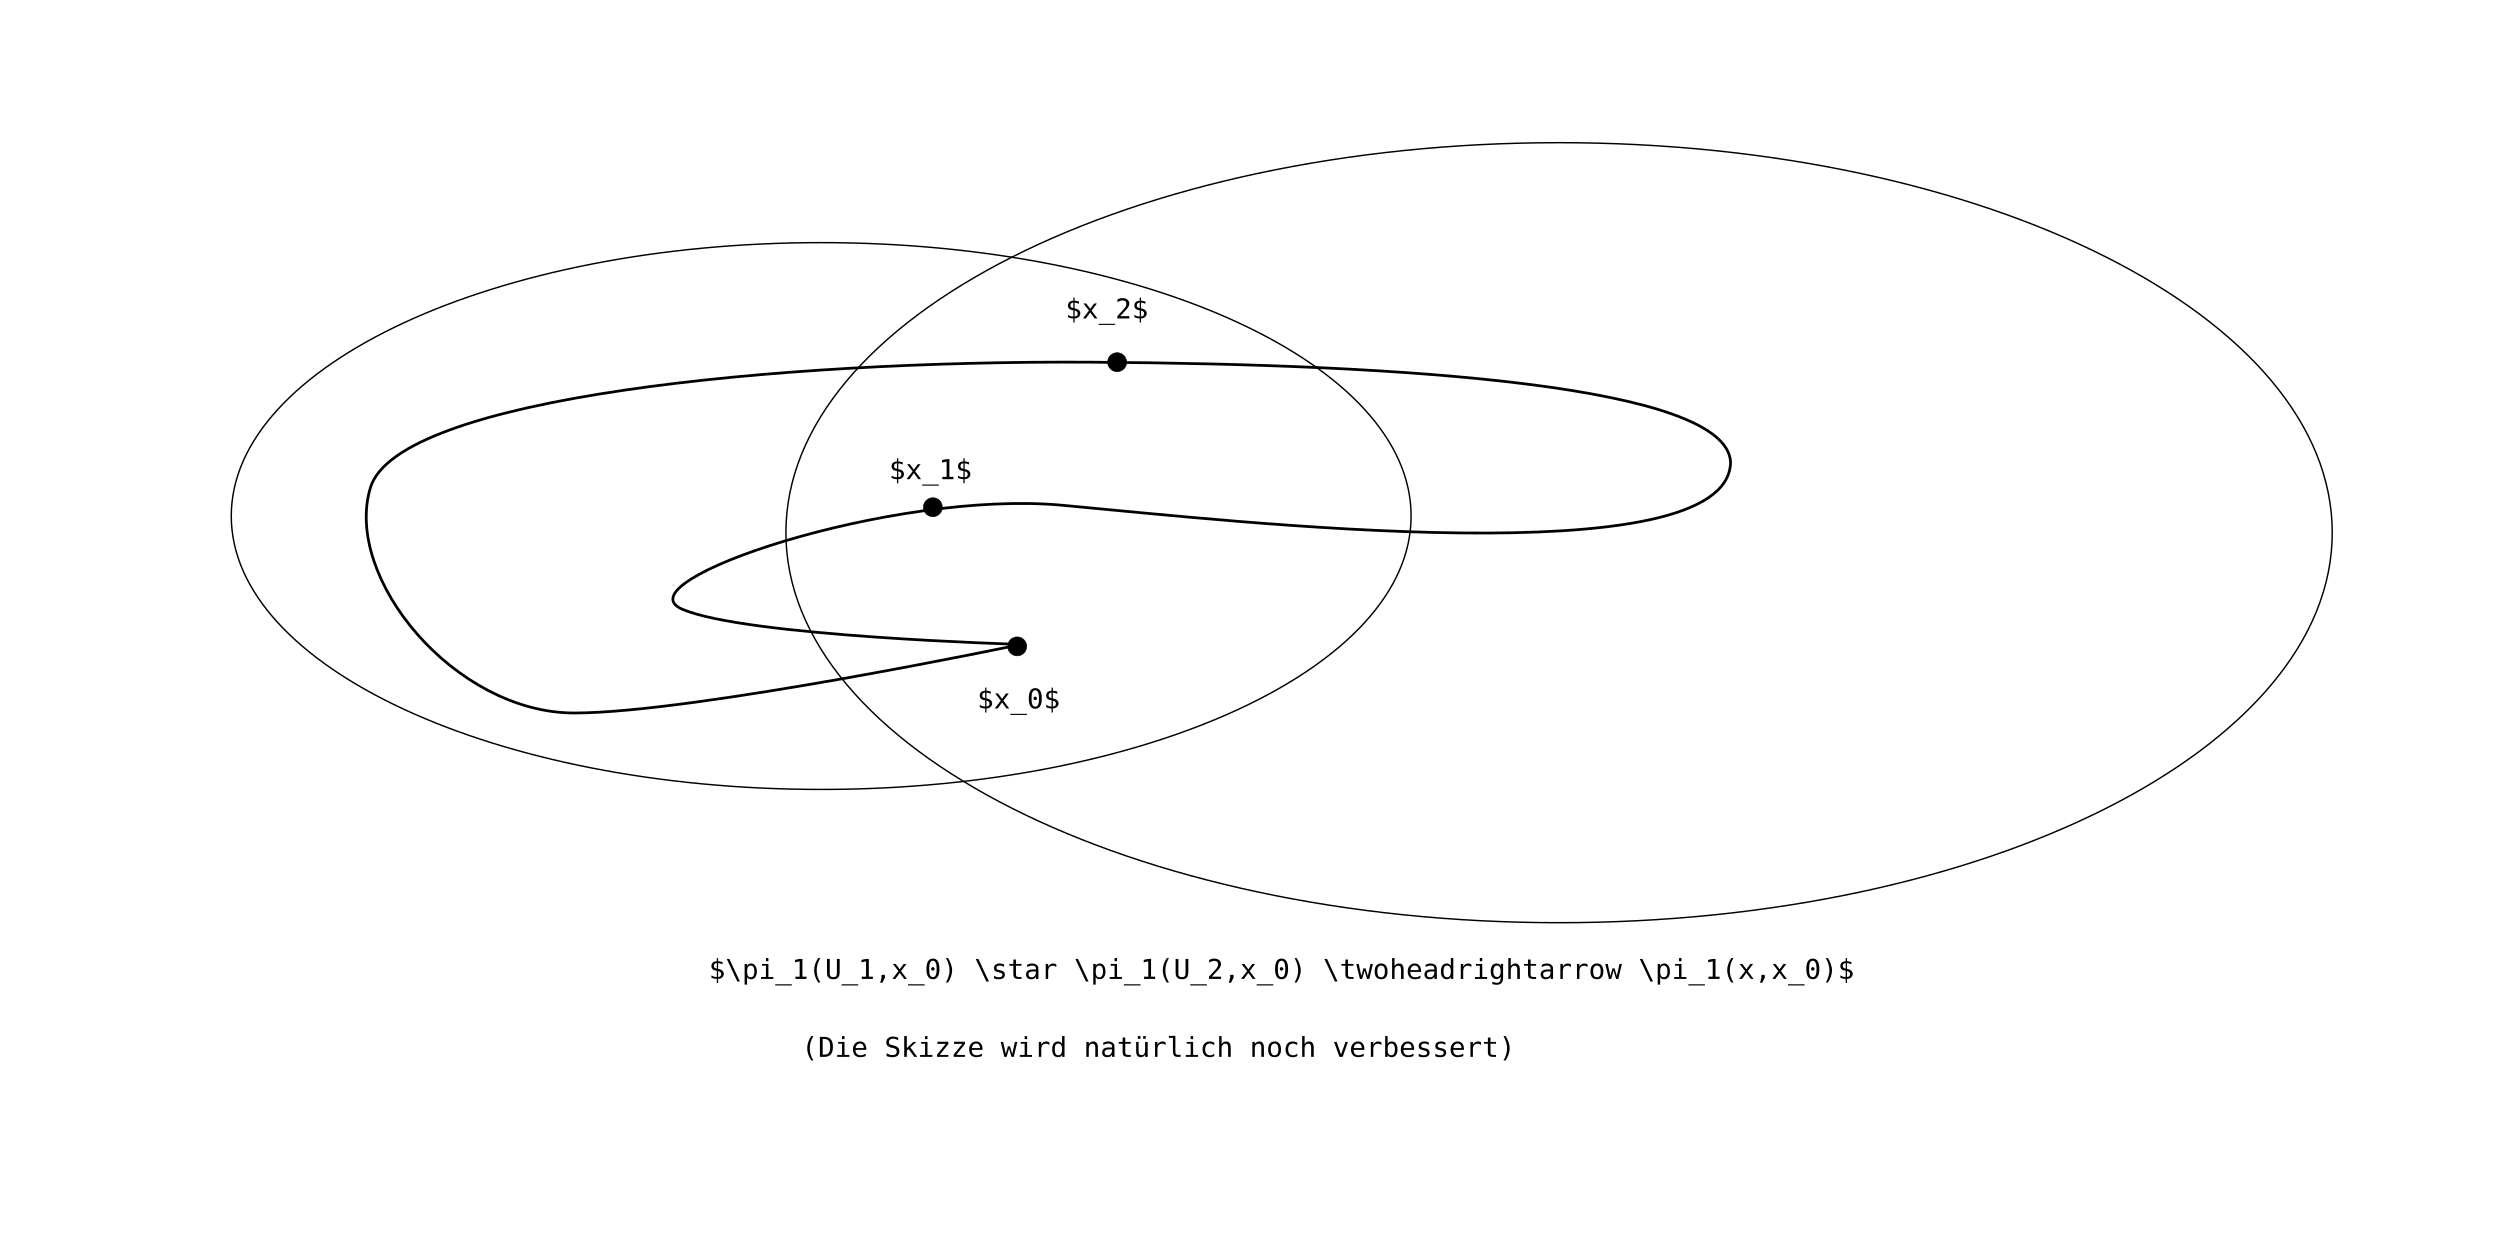
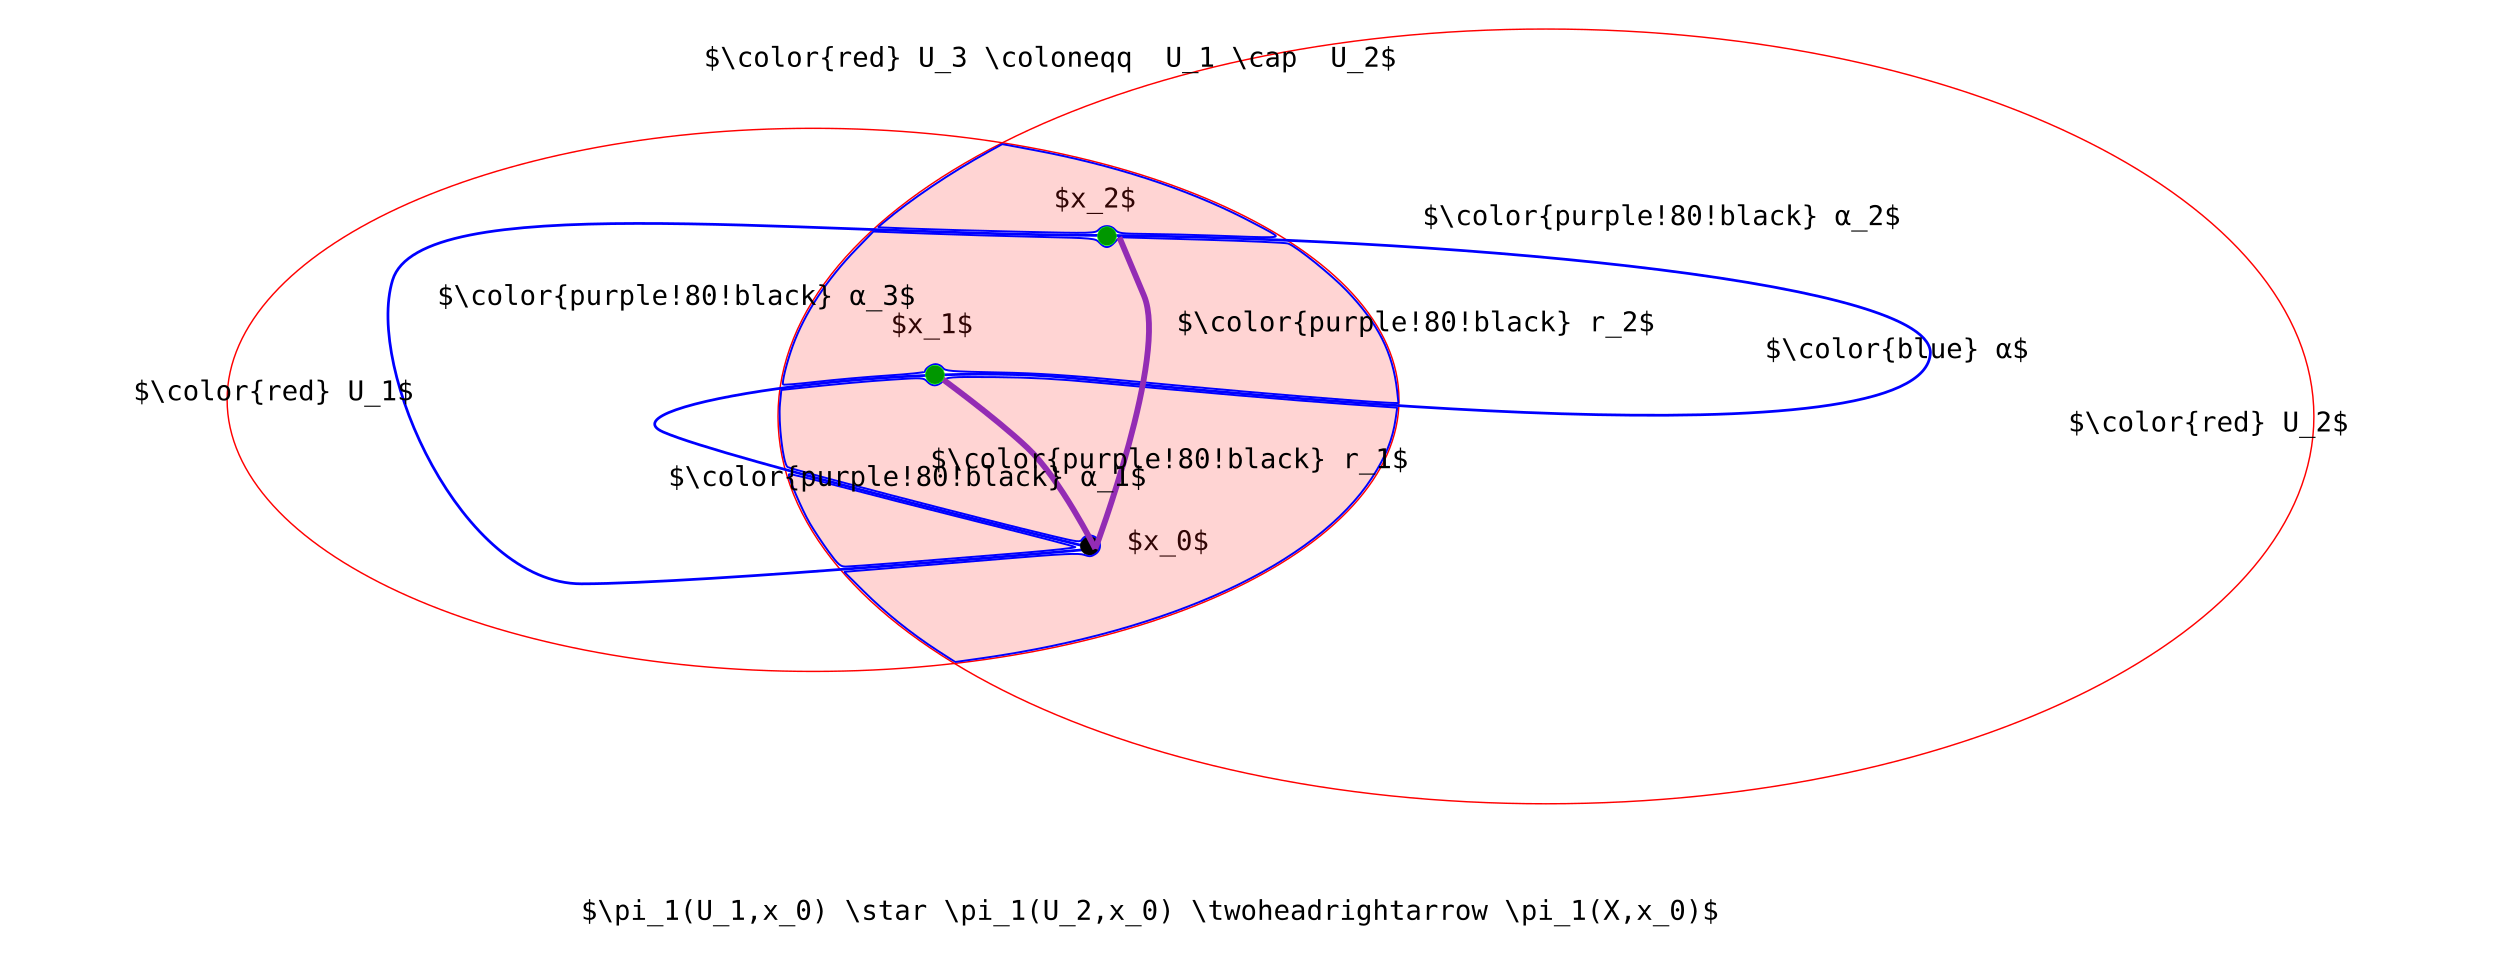
- <svg xmlns="http://www.w3.org/2000/svg" width="240mm" height="120mm" viewBox="0 0 240 120" version="1.1" id="svg8">
+ <svg xmlns="http://www.w3.org/2000/svg" width="241.634mm" height="92.363mm" viewBox="0 0 241.634 92.363" version="1.1" id="svg8">
  <defs id="defs2">
-     <marker markerWidth="0.911" markerHeight="1.690" refX="0" refY="0" orient="auto-start-reverse" id="marker-arrow-0.5308">
+     <marker markerWidth="0.911" markerHeight="1.69" refX="0" refY="0" orient="auto-start-reverse" id="marker-arrow-0.5308">
      <g id="g80" transform="scale(2.153529)">
        <path id="path78" style="fill:none;stroke:#000000;stroke-width:0.6;stroke-linecap:round;stroke-linejoin:round;stroke-miterlimit:10;stroke-dasharray:none;stroke-opacity:1" d="M -1.554,2.072 C -1.425,1.295 0,0.13 0.389,0 0,-0.13 -1.425,-1.295 -1.554,-2.072" />
      </g>
    </marker>
  </defs>
-   <g id="layer1" transform="translate(0,-177)">
-     <ellipse style="opacity:1;vector-effect:none;fill:none;fill-opacity:1;stroke:#000000;stroke-width:0.14;stroke-linecap:round;stroke-linejoin:bevel;stroke-miterlimit:4;stroke-dasharray:none;stroke-dashoffset:0;stroke-opacity:1;marker-start:none;marker-end:none" id="path8" cx="78.834" cy="226.539" rx="56.632" ry="26.247" />
-     <ellipse style="opacity:1;vector-effect:none;fill:none;fill-opacity:1;stroke:#000000;stroke-width:0.14;stroke-linecap:round;stroke-linejoin:bevel;stroke-miterlimit:4;stroke-dasharray:none;stroke-dashoffset:0;stroke-opacity:1;marker-start:none;marker-end:none" id="path12" cx="149.671" cy="228.138" rx="74.224" ry="37.441" />
-     <ellipse style="opacity:1;vector-effect:none;fill:#000000;fill-opacity:1;stroke:#000000;stroke-width:0.061;stroke-linecap:round;stroke-linejoin:round;stroke-miterlimit:4;stroke-dasharray:none;stroke-dashoffset:0;stroke-opacity:1;marker-start:none;marker-end:none" id="path45" cx="97.648" cy="239.051" rx="0.908" ry="0.908" />
-     <text id="text22" xml:space="preserve" style="font-size:2.646px;font-family:monospace;-inkscape-font-specification:'monospace, Normal';fill:#000000;fill-opacity:1;stroke:none;stroke-width:0.265" y="245.012" x="93.808">
-       <tspan id="tspan20" x="93.808" y="245.012" style="stroke-width:0.265">$x_0$</tspan>
+   <g id="layer1" transform="translate(-0.2496607,-187.8906)">
+     <ellipse style="opacity:1;vector-effect:none;fill:none;fill-opacity:1;stroke:#ff0000;stroke-width:0.14;stroke-linecap:round;stroke-linejoin:bevel;stroke-miterlimit:4;stroke-dasharray:none;stroke-dashoffset:0;stroke-opacity:1;marker-start:none;marker-end:none" id="path8" cx="78.834" cy="226.539" rx="56.632" ry="26.247" />
+     <ellipse style="opacity:1;vector-effect:none;fill:none;fill-opacity:1;stroke:#ff0000;stroke-width:0.14;stroke-linecap:round;stroke-linejoin:bevel;stroke-miterlimit:4;stroke-dasharray:none;stroke-dashoffset:0;stroke-opacity:1;marker-start:none;marker-end:none" id="path12" cx="149.671" cy="228.138" rx="74.224" ry="37.441" />
+     <text id="text22" xml:space="preserve" style="font-size:2.646px;font-family:monospace;-inkscape-font-specification:'monospace, Normal';fill:#000000;fill-opacity:1;stroke:none;stroke-width:0.265" y="241.061" x="109.131">
+       <tspan id="tspan20" x="109.131" y="241.061" style="stroke-width:0.265">$x_0$</tspan>
    </text>
-     <path style="fill:none;stroke:#000000;stroke-width:0.265px;stroke-linecap:butt;stroke-linejoin:miter;stroke-opacity:1" d="m 98.025,238.863 c 0,0 -26.529,-0.753 -32.549,-3.387 -6.021,-2.634 20.132,-11.477 36.501,-9.972 16.369,1.505 63.97,6.961 64.158,-4.139 -0.376,-7.338 -31.044,-9.407 -61.336,-9.595 -30.292,-0.188 -66.604,3.387 -69.238,12.041 -2.634,8.655 8.09,21.637 19.567,21.637 11.477,0 42.898,-6.585 42.898,-6.585 z" id="path34" />
-     <ellipse style="opacity:1;vector-effect:none;fill:#000000;fill-opacity:1;stroke:#000000;stroke-width:0.061;stroke-linecap:round;stroke-linejoin:round;stroke-miterlimit:4;stroke-dasharray:none;stroke-dashoffset:0;stroke-opacity:1;marker-start:none;marker-end:none" id="path45-3" cx="89.558" cy="225.692" rx="0.908" ry="0.908" />
-     <ellipse style="opacity:1;vector-effect:none;fill:#000000;fill-opacity:1;stroke:#000000;stroke-width:0.061;stroke-linecap:round;stroke-linejoin:round;stroke-miterlimit:4;stroke-dasharray:none;stroke-dashoffset:0;stroke-opacity:1;marker-start:none;marker-end:none" id="path45-6" cx="107.244" cy="211.769" rx="0.908" ry="0.908" />
-     <text id="text50" xml:space="preserve" style="font-size:2.646px;font-family:monospace;-inkscape-font-specification:'monospace, Normal';fill:#000000;fill-opacity:1;stroke:none;stroke-width:0.265" y="207.571" x="102.275">
-       <tspan id="tspan48" x="102.275" y="207.571" style="stroke-width:0.265">$x_2$</tspan>
+     <path style="fill:none;stroke:#0000ff;stroke-width:0.265px;stroke-linecap:butt;stroke-linejoin:miter;stroke-opacity:1" d="m 106.115,240.932 c 0,0 -35.748,-8.655 -41.769,-11.289 -6.021,-2.634 22.578,-6.773 38.946,-5.268 16.369,1.505 83.349,8.655 83.537,-2.446 -0.376,-7.338 -50.423,-11.101 -80.715,-11.289 -30.292,-0.188 -65.287,-4.327 -67.921,4.327 -2.634,8.655 6.773,29.351 18.25,29.351 11.477,0 49.671,-3.387 49.671,-3.387 z" id="path34" />
+     <ellipse style="opacity:1;vector-effect:none;fill:#000000;fill-opacity:1;stroke:#000000;stroke-width:0.061;stroke-linecap:round;stroke-linejoin:round;stroke-miterlimit:4;stroke-dasharray:none;stroke-dashoffset:0;stroke-opacity:1;marker-start:none;marker-end:none" id="path45" cx="105.586" cy="240.638" rx="0.908" ry="0.908" />
+     <text id="text50" xml:space="preserve" style="font-size:2.646px;font-family:monospace;-inkscape-font-specification:'monospace, Normal';fill:#000000;fill-opacity:1;stroke:none;stroke-width:0.265" y="207.947" x="102.087">
+       <tspan id="tspan48" x="102.087" y="207.947" style="stroke-width:0.265">$x_2$</tspan>
    </text>
-     <text id="text64" xml:space="preserve" style="font-size:2.646px;font-family:monospace;-inkscape-font-specification:'monospace, Normal';fill:#000000;fill-opacity:1;stroke:none;stroke-width:0.265" y="222.999" x="85.342">
-       <tspan id="tspan62" x="85.342" y="222.999" style="stroke-width:0.265">$x_1$</tspan>
+     <text id="text64" xml:space="preserve" style="font-size:2.646px;font-family:monospace;-inkscape-font-specification:'monospace, Normal';fill:#000000;fill-opacity:1;stroke:none;stroke-width:0.265" y="220.094" x="86.33">
+       <tspan id="tspan62" x="86.33" y="220.094" style="stroke-width:0.265">$x_1$</tspan>
    </text>
-     <text id="text95" xml:space="preserve" style="font-size:2.646px;font-family:monospace;-inkscape-font-specification:'monospace, Normal';fill:#000000;fill-opacity:1;stroke:none;stroke-width:0.265" y="270.976" x="68.046">
-       <tspan id="tspan93" x="68.046" y="270.976" style="stroke-width:0.265">$\pi_1(U_1,x_0) \star \pi_1(U_2,x_0) \twoheadrightarrow \pi_1(x,x_0)$</tspan>
+     <text id="text95" xml:space="preserve" style="font-size:2.646px;font-family:monospace;-inkscape-font-specification:'monospace, Normal';fill:#000000;fill-opacity:1;stroke:none;stroke-width:0.265" y="276.797" x="56.405">
+       <tspan id="tspan93" x="56.405" y="276.797" style="stroke-width:0.265">$\pi_1(U_1,x_0) \star \pi_1(U_2,x_0) \twoheadrightarrow \pi_1(X,x_0)$</tspan>
    </text>
-     <text id="text109" xml:space="preserve" style="font-size:2.646px;font-family:monospace;-inkscape-font-specification:'monospace, Normal';fill:#000000;fill-opacity:1;stroke:none;stroke-width:0.265" y="278.459" x="76.947">
-       <tspan id="tspan107" x="76.947" y="278.459" style="stroke-width:0.265">(Die Skizze wird natürlich noch verbessert)</tspan>
+     <text id="text843" xml:space="preserve" style="font-size:2.646px;font-family:monospace;-inkscape-font-specification:'monospace, Normal';fill:#000000;fill-opacity:1;stroke:none;stroke-width:0.265" y="229.591" x="200.15">
+       <tspan id="tspan841" x="200.15" y="229.591" style="stroke-width:0.265">$\color{red} U_2$</tspan>
+     </text>
+     <text id="text857" xml:space="preserve" style="font-size:2.646px;font-family:monospace;-inkscape-font-specification:'monospace, Normal';fill:#000000;fill-opacity:1;stroke:none;stroke-width:0.265" y="226.581" x="13.131">
+       <tspan id="tspan855" x="13.131" y="226.581" style="stroke-width:0.265">$\color{red} U_1$</tspan>
+     </text>
+     <text id="text871" xml:space="preserve" style="font-size:2.646px;font-family:monospace;-inkscape-font-specification:'monospace, Normal';fill:#000000;fill-opacity:1;stroke:none;stroke-width:0.265" y="194.337" x="68.278">
+       <tspan id="tspan869" x="68.278" y="194.337" style="stroke-width:0.265">$\color{red} U_3 \coloneqq  U_1 \cap  U_2$</tspan>
+     </text>
+     <path style="opacity:1;vector-effect:none;fill:#ff1b19;fill-opacity:0.188;stroke:#0000ff;stroke-width:0.712;stroke-linecap:round;stroke-linejoin:bevel;stroke-miterlimit:4;stroke-dasharray:none;stroke-dashoffset:0;stroke-opacity:1;marker-start:none;marker-end:none" d="m 444.069,127.212 c -7.236,-0.271 -17.964,-0.533 -23.842,-0.583 -9.743,-0.083 -10.794,-0.216 -11.904,-1.513 -1.547,-1.807 -4.356,-1.826 -6.019,-0.041 -1.252,1.344 -2.038,1.364 -28.65,0.744 -15.049,-0.351 -32.909,-0.859 -39.688,-1.13 l -12.326,-0.492 2.015,-1.711 c 9.914,-8.418 24.441,-18.203 38.716,-26.078 l 4.701,-2.594 11.497,2.152 c 29.002,5.43 55.119,13.896 76.878,24.922 5.28,2.676 10.24,5.351 11.022,5.945 1.635,1.242 1,1.253 -22.4,0.377 z" id="path885" transform="matrix(0.2645833,0,0,0.2645833,0,177)" />
+     <path style="opacity:1;vector-effect:none;fill:#ff1b19;fill-opacity:0.188;stroke:#0000ff;stroke-width:0.712;stroke-linecap:round;stroke-linejoin:bevel;stroke-miterlimit:4;stroke-dasharray:none;stroke-dashoffset:0;stroke-opacity:1;marker-start:none;marker-end:none" d="m 493.135,187.278 c -24.392,-1.869 -48.431,-3.96 -78.222,-6.802 -23.09,-2.203 -34.753,-2.973 -49.422,-3.263 -17.681,-0.35 -19.273,-0.485 -20.129,-1.706 -0.511,-0.729 -1.688,-1.326 -2.616,-1.326 -1.598,0 -3.922,1.632 -3.922,2.754 0,0.286 -6.16,0.921 -13.689,1.413 -7.529,0.491 -19.105,1.512 -25.724,2.268 -6.62,0.756 -12.191,1.22 -12.381,1.03 -0.557,-0.557 1.306,-8.083 3.487,-14.087 4.338,-11.944 12.498,-24.359 23.347,-35.521 l 6.116,-6.293 19.2,0.727 c 10.56,0.4 28.8,0.944 40.533,1.21 21.199,0.48 21.343,0.493 22.899,2.158 2.017,2.157 3.427,2.116 5.538,-0.163 l 1.703,-1.838 30.085,0.863 c 16.547,0.475 30.756,1.115 31.576,1.423 3.063,1.151 15.774,11.381 21.313,17.152 11.534,12.02 16.963,22.788 18.491,36.681 l 0.489,4.444 -3.114,-0.086 c -1.713,-0.047 -8.714,-0.515 -15.558,-1.04 z" id="path887" transform="matrix(0.2645833,0,0,0.2645833,0,177)" />
+     <path style="opacity:1;vector-effect:none;fill:#ff1b19;fill-opacity:0.188;stroke:#0000ff;stroke-width:0.712;stroke-linecap:round;stroke-linejoin:bevel;stroke-miterlimit:4;stroke-dasharray:none;stroke-dashoffset:0;stroke-opacity:1;marker-start:none;marker-end:none" d="m 343.427,278.829 c -9.725,-6.33 -19.143,-13.904 -27.002,-21.713 l -7.111,-7.066 15.644,-1.269 c 8.604,-0.698 27.804,-2.281 42.666,-3.519 21.992,-1.832 27.459,-2.093 29.368,-1.407 1.952,0.702 2.639,0.652 4.089,-0.298 3.167,-2.075 1.629,-6.798 -2.213,-6.798 -0.947,0 -2.088,0.588 -2.538,1.308 -0.782,1.253 -1.238,1.208 -10.85,-1.082 -26.599,-6.334 -95.635,-24.317 -96.851,-25.229 -1.629,-1.221 -3.421,-16.374 -2.746,-23.224 l 0.485,-4.921 4.006,-0.429 c 16.731,-1.791 26.197,-2.662 36.267,-3.334 11.351,-0.758 11.673,-0.741 13.005,0.689 1.775,1.905 3.763,1.859 5.755,-0.133 1.579,-1.579 1.824,-1.598 19.022,-1.478 12.528,0.088 22.915,0.646 36.978,1.986 33.217,3.165 73.473,6.629 92.131,7.928 l 17.82,1.24 -0.558,3.962 c -1.059,7.519 -3.637,13.955 -8.706,21.731 -20.405,31.304 -73.493,55.92 -141.789,65.745 -5.592,0.804 -10.241,1.463 -10.332,1.463 -0.09,0 -3.035,-1.869 -6.544,-4.153 z" id="path889" transform="matrix(0.2645833,0,0,0.2645833,0,177)" />
+     <path style="opacity:1;vector-effect:none;fill:#ff1b19;fill-opacity:0.188;stroke:#0000ff;stroke-width:0.712;stroke-linecap:round;stroke-linejoin:bevel;stroke-miterlimit:4;stroke-dasharray:none;stroke-dashoffset:0;stroke-opacity:1;marker-start:none;marker-end:none" d="m 303.605,242.626 c -2.216,-3.031 -5.267,-7.629 -6.781,-10.218 -3.038,-5.195 -8.255,-17.452 -7.675,-18.032 0.202,-0.202 8.182,1.714 17.733,4.26 9.551,2.545 32.885,8.513 51.854,13.261 18.969,4.748 34.732,8.844 35.03,9.102 0.297,0.258 -8.182,1.19 -18.844,2.072 -36.306,3.003 -62.758,5.063 -65.025,5.064 -2.002,0.001 -2.726,-0.633 -6.291,-5.51 z" id="path891" transform="matrix(0.2645833,0,0,0.2645833,0,177)" />
+     <text id="text39" xml:space="preserve" style="font-size:2.646px;font-family:monospace;-inkscape-font-specification:'monospace, Normal';fill:#000000;fill-opacity:1;stroke:none;stroke-width:0.265" y="222.502" x="170.83">
+       <tspan id="tspan37" x="170.83" y="222.502" style="stroke-width:0.265">$\color{blue} α$</tspan>
+     </text>
+     <path style="fill:none;stroke:#932cb4;stroke-width:0.565;stroke-linecap:butt;stroke-linejoin:miter;stroke-miterlimit:4;stroke-dasharray:none;stroke-opacity:1" d="m 106.115,240.932 c 0,0 -3.387,-6.773 -6.585,-9.784 -3.199,-3.01 -8.655,-6.961 -8.655,-6.961" id="path51" />
+     <path style="fill:none;stroke:#932cb4;stroke-width:0.565;stroke-linecap:butt;stroke-linejoin:miter;stroke-miterlimit:4;stroke-dasharray:none;stroke-opacity:1" d="m 106.115,240.932 c 0,0 7.082,-18.81 4.704,-24.459 -2.378,-5.649 -2.378,-5.649 -2.378,-5.649" id="path53" />
+     <text id="text902" xml:space="preserve" style="font-size:2.646px;font-family:monospace;-inkscape-font-specification:'monospace, Normal';fill:#000000;fill-opacity:1;stroke:none;stroke-width:0.265" y="233.142" x="90.156">
+       <tspan id="tspan900" x="90.156" y="233.142" style="stroke-width:0.265">$\color{purple!80!black} r_1$</tspan>
+     </text>
+     <text id="text916" xml:space="preserve" style="font-size:2.646px;font-family:monospace;-inkscape-font-specification:'monospace, Normal';fill:#000000;fill-opacity:1;stroke:none;stroke-width:0.265" y="219.913" x="113.969">
+       <tspan id="tspan914" x="113.969" y="219.913" style="stroke-width:0.265">$\color{purple!80!black} r_2$</tspan>
+     </text>
+     <ellipse style="opacity:1;vector-effect:none;fill:#009700;fill-opacity:1;stroke:#00ff00;stroke-width:0.061;stroke-linecap:round;stroke-linejoin:round;stroke-miterlimit:4;stroke-dasharray:none;stroke-dashoffset:0;stroke-opacity:1;marker-start:none;marker-end:none" id="path45-3" cx="90.616" cy="224.105" rx="0.908" ry="0.908" />
+     <ellipse style="opacity:1;vector-effect:none;fill:#009700;fill-opacity:1;stroke:#00ff00;stroke-width:0.061;stroke-linecap:round;stroke-linejoin:round;stroke-miterlimit:4;stroke-dasharray:none;stroke-dashoffset:0;stroke-opacity:1;marker-start:none;marker-end:none" id="path45-6" cx="107.244" cy="210.711" rx="0.908" ry="0.908" />
+     <text id="text930" xml:space="preserve" style="font-size:2.646px;font-family:monospace;-inkscape-font-specification:'monospace, Normal';fill:#000000;fill-opacity:1;stroke:none;stroke-width:0.265" y="217.361" x="42.508">
+       <tspan id="tspan928" x="42.508" y="217.361" style="stroke-width:0.265">$\color{purple!80!black} α_3$</tspan>
+     </text>
+     <text id="text944" xml:space="preserve" style="font-size:2.646px;font-family:monospace;-inkscape-font-specification:'monospace, Normal';fill:#000000;fill-opacity:1;stroke:none;stroke-width:0.265" y="234.859" x="64.839">
+       <tspan id="tspan942" x="64.839" y="234.859" style="stroke-width:0.265">$\color{purple!80!black} α_1$</tspan>
+     </text>
+     <text id="text958" xml:space="preserve" style="font-size:2.646px;font-family:monospace;-inkscape-font-specification:'monospace, Normal';fill:#000000;fill-opacity:1;stroke:none;stroke-width:0.265" y="209.647" x="137.734">
+       <tspan id="tspan956" x="137.734" y="209.647" style="stroke-width:0.265">$\color{purple!80!black} α_2$</tspan>
    </text>
  </g>
</svg>
